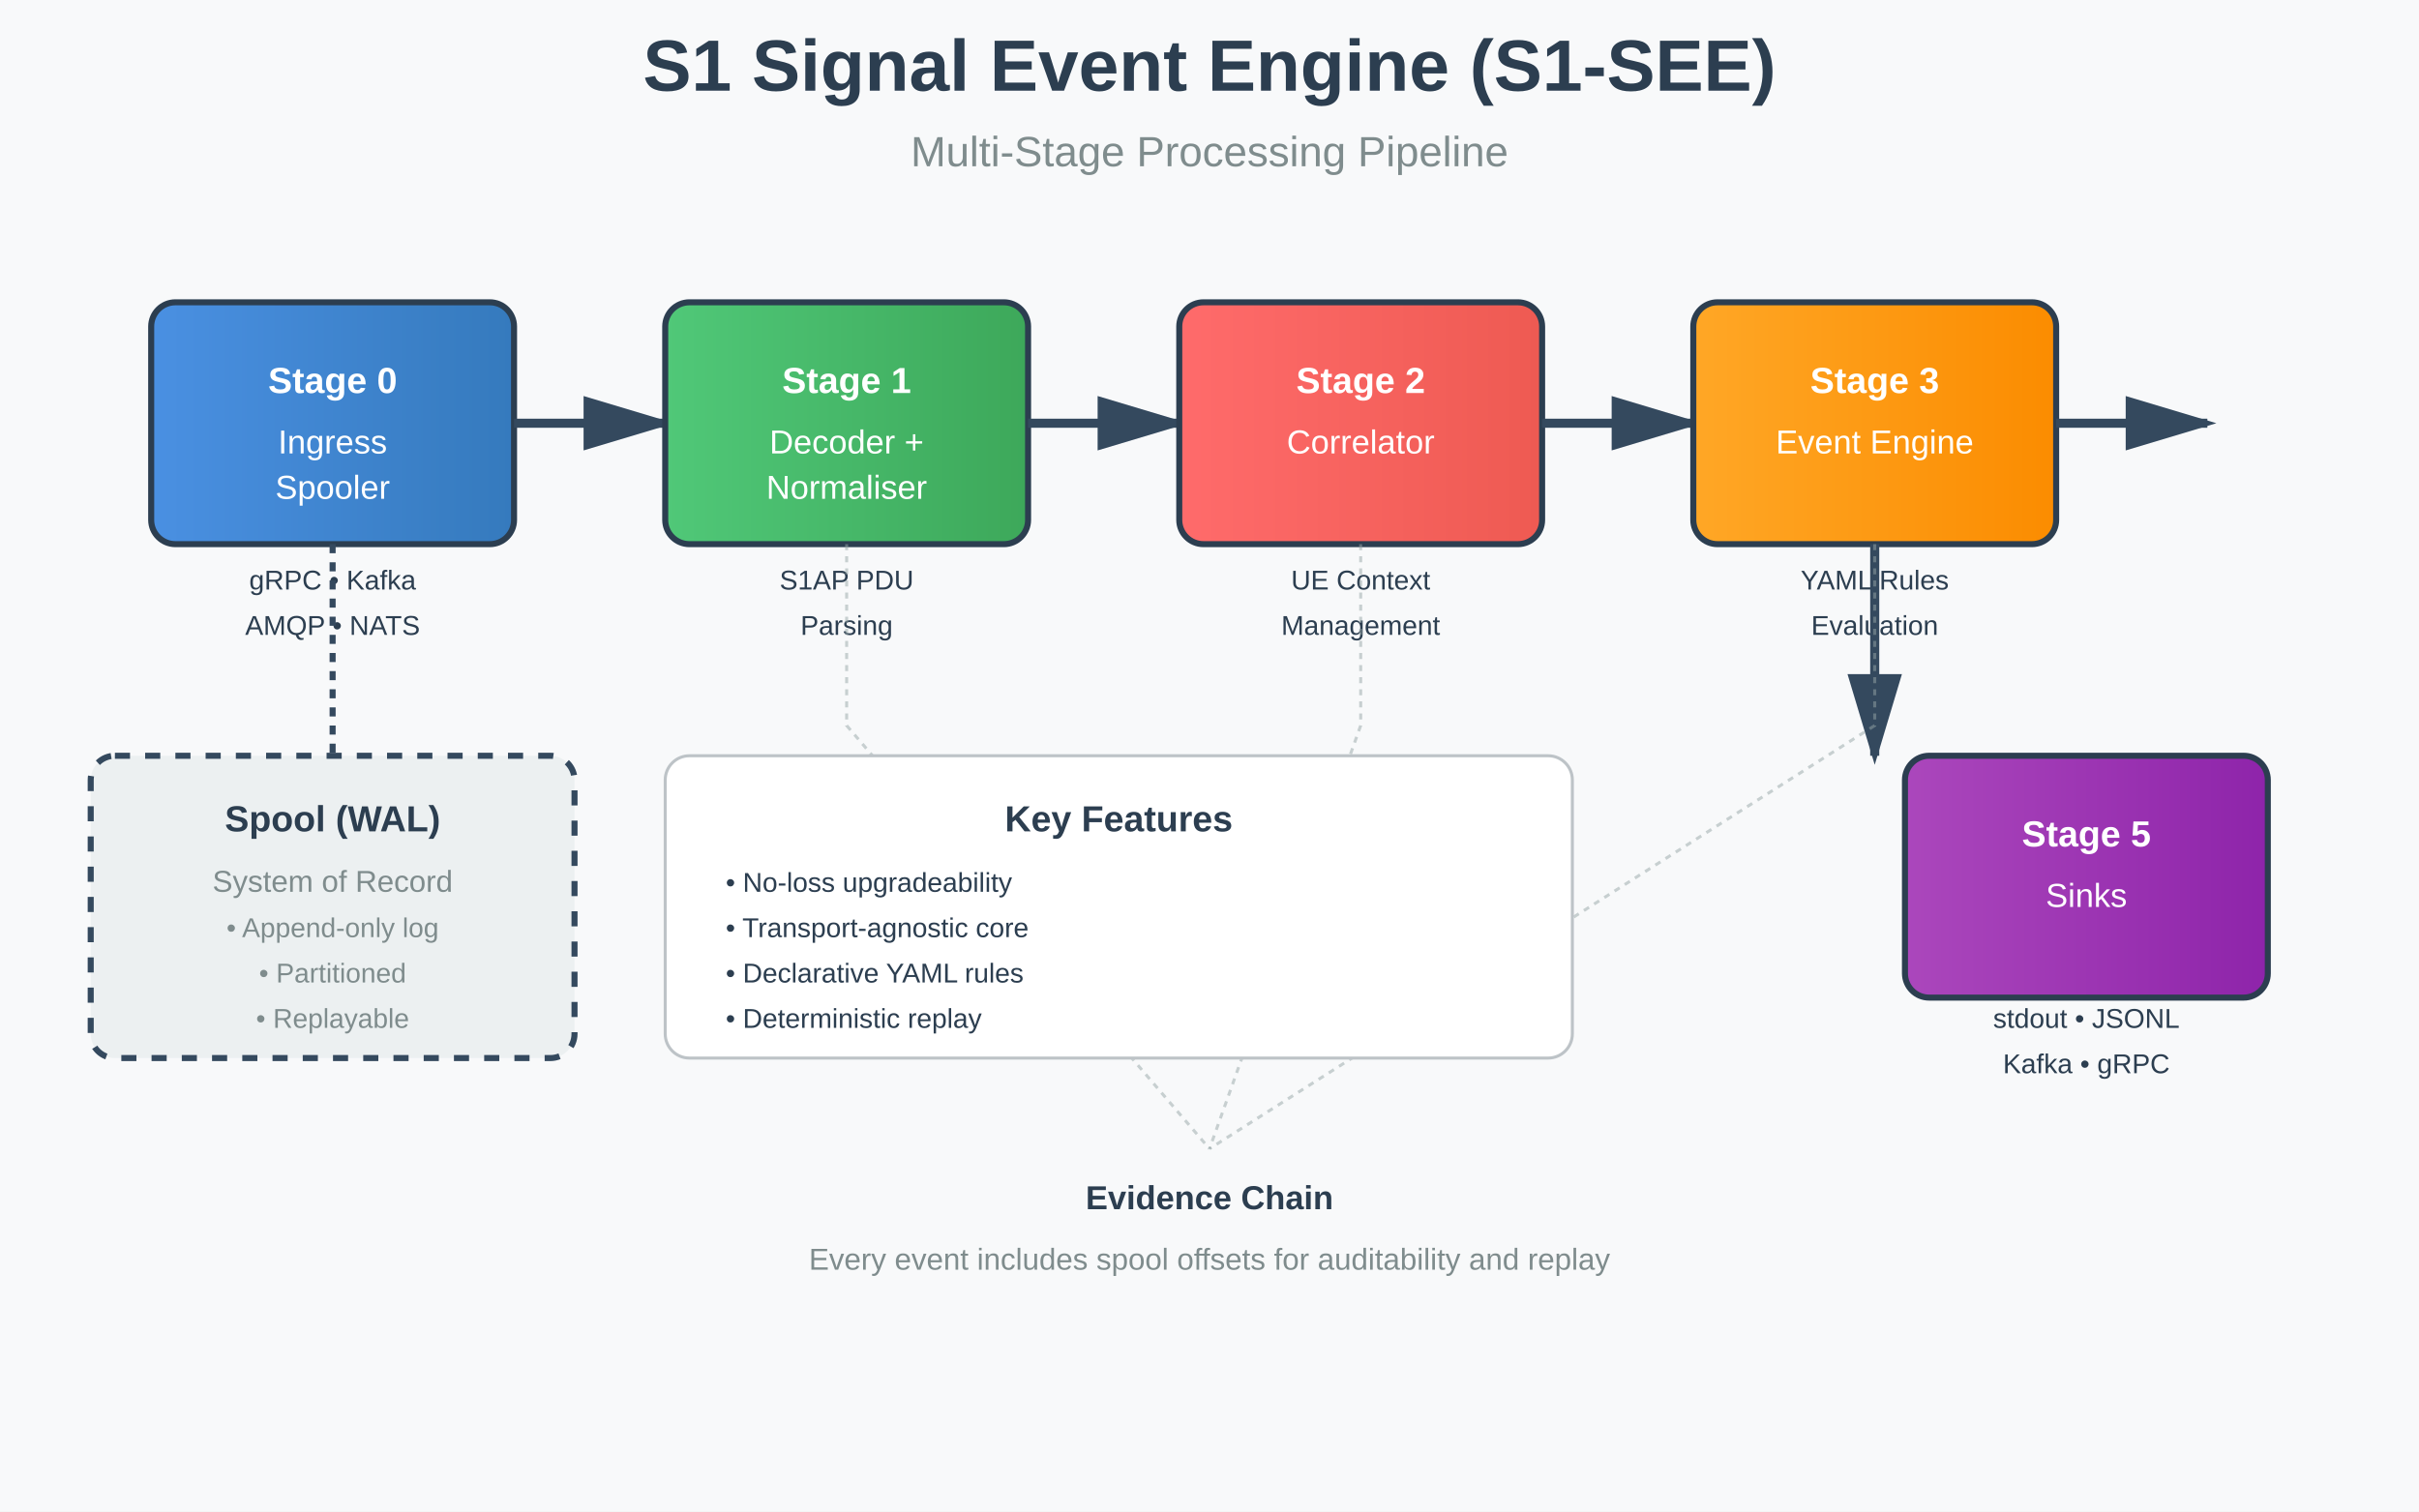
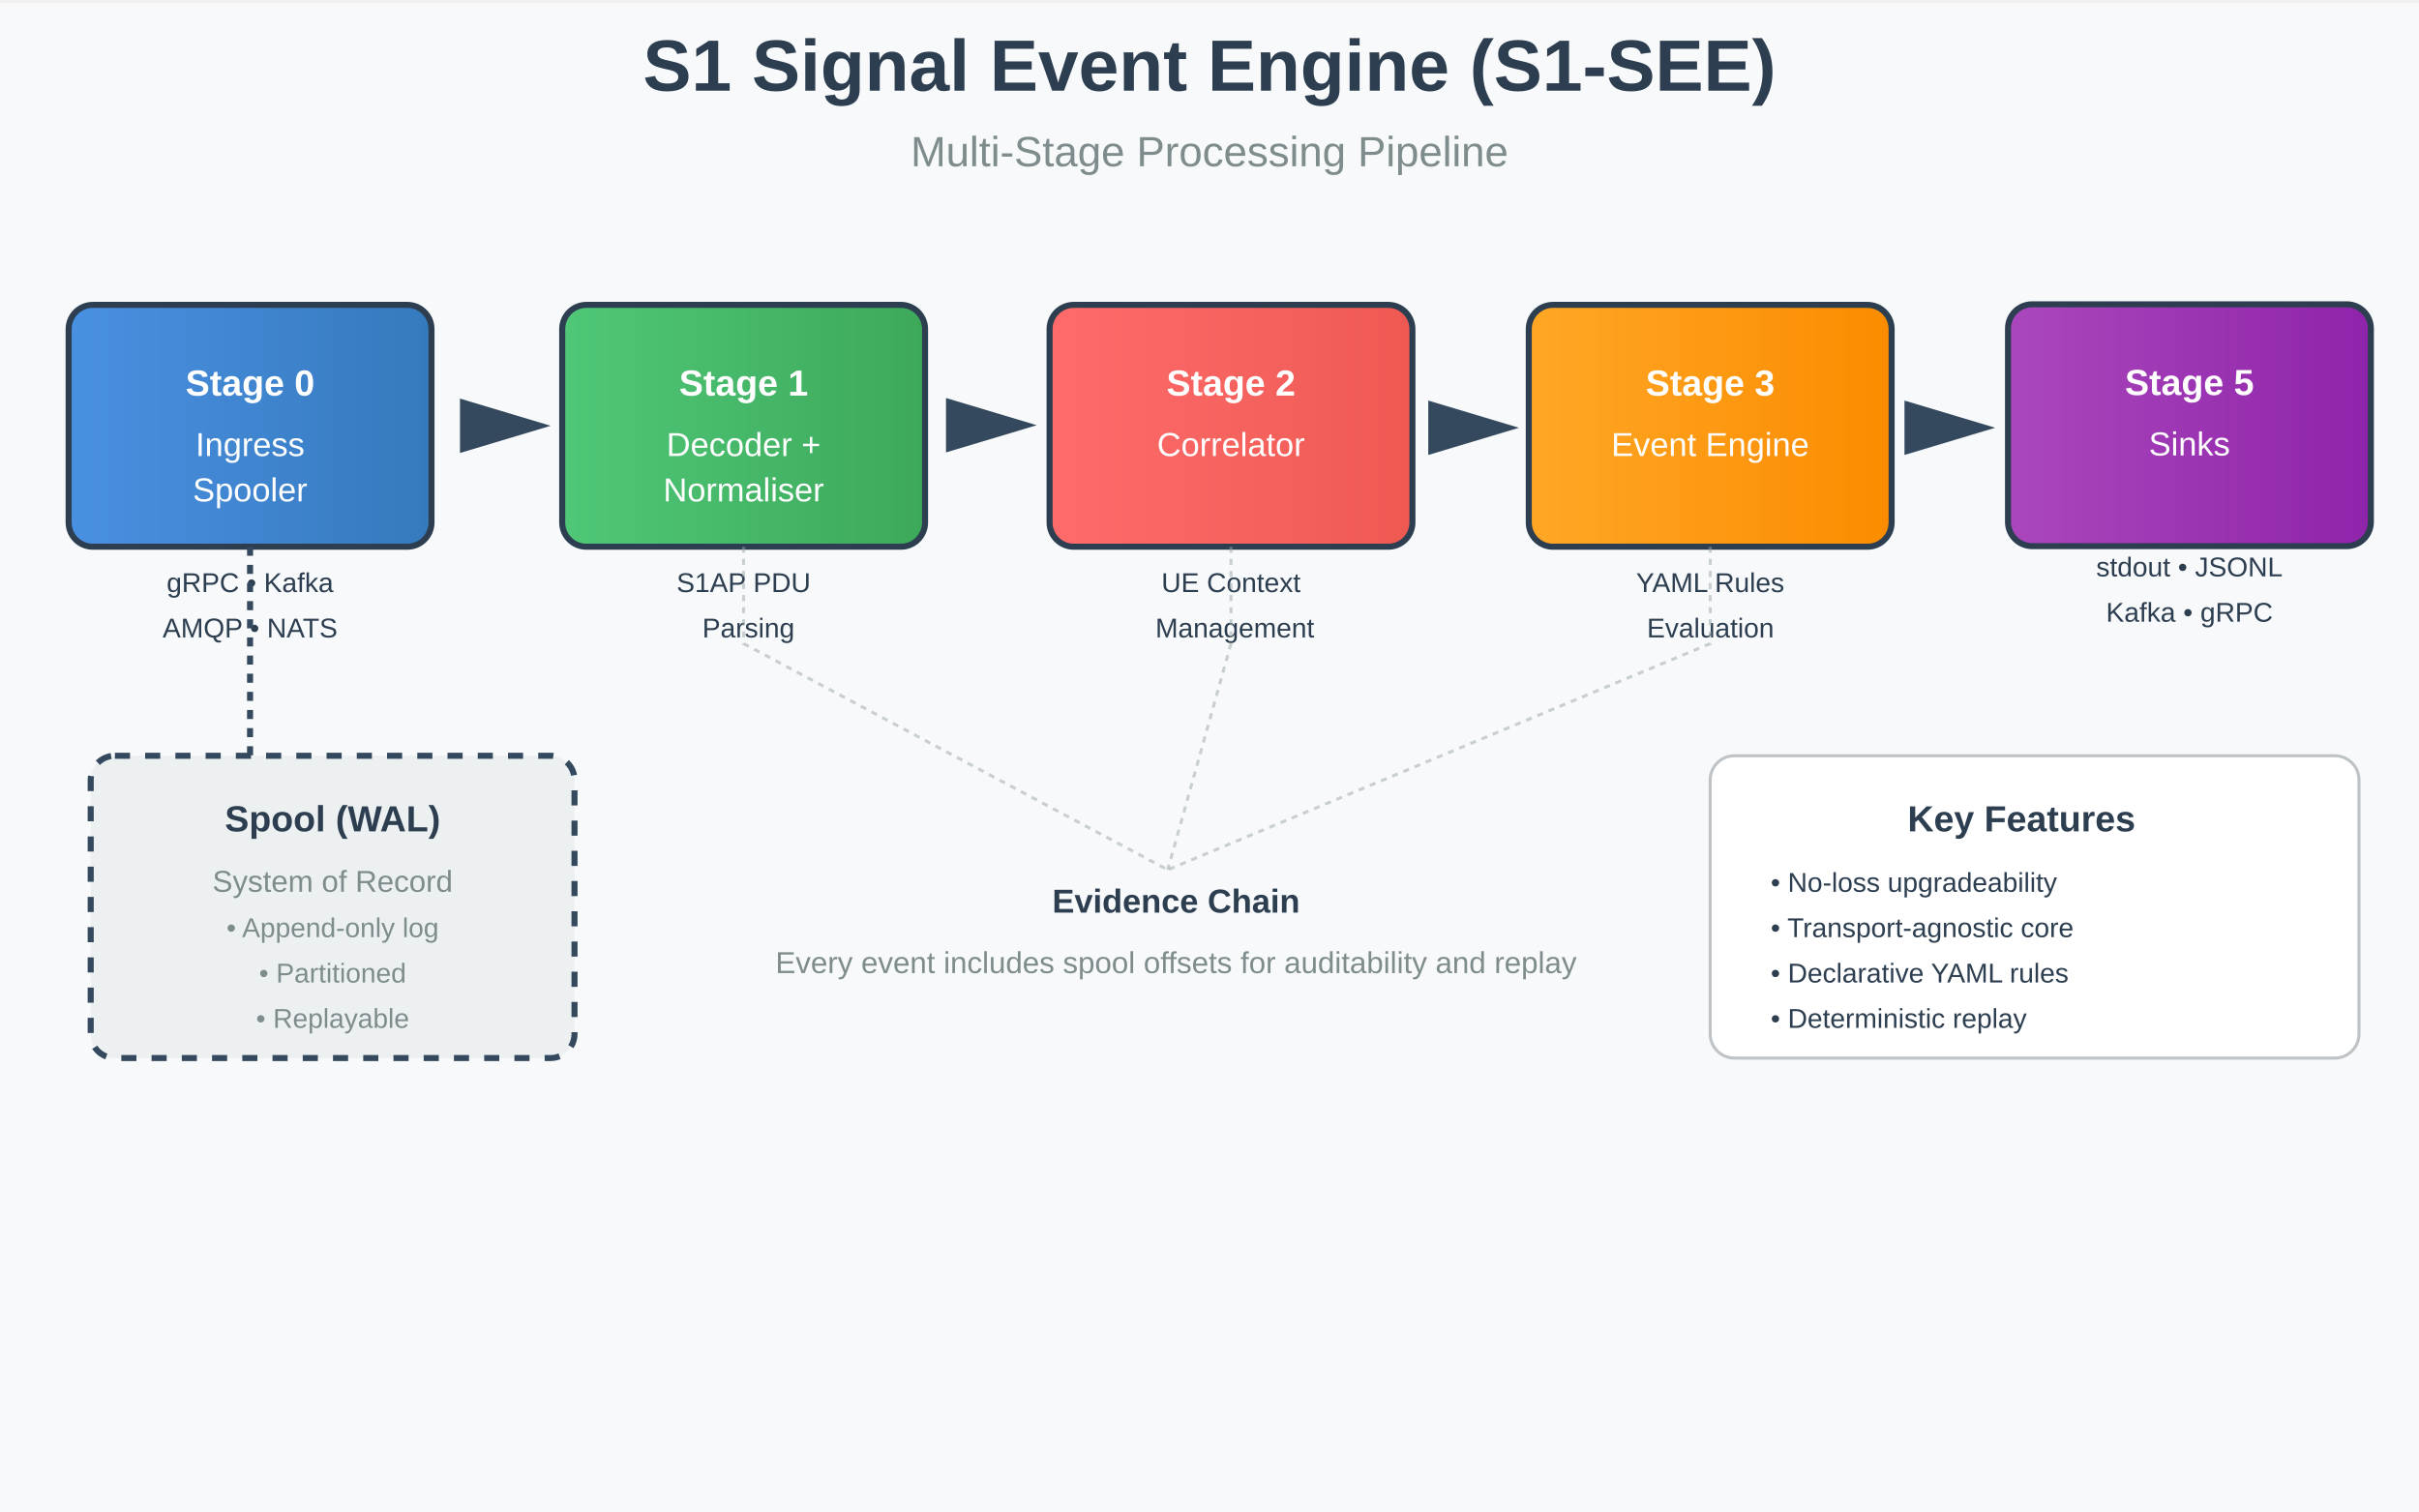
- <svg xmlns="http://www.w3.org/2000/svg" width="800" height="500">
+ <svg xmlns="http://www.w3.org/2000/svg" id="Layer_1" version="1.1" viewBox="0 0 800 500">
  <defs>
-     <linearGradient id="grad1" x1="0%" y1="0%" x2="100%" y2="0%">
-       <stop offset="0%" style="stop-color:#4a90e2;stop-opacity:1" />
-       <stop offset="100%" style="stop-color:#357abd;stop-opacity:1" />
-     </linearGradient>
-     <linearGradient id="grad2" x1="0%" y1="0%" x2="100%" y2="0%">
-       <stop offset="0%" style="stop-color:#50c878;stop-opacity:1" />
-       <stop offset="100%" style="stop-color:#3da85a;stop-opacity:1" />
-     </linearGradient>
-     <linearGradient id="grad3" x1="0%" y1="0%" x2="100%" y2="0%">
-       <stop offset="0%" style="stop-color:#ff6b6b;stop-opacity:1" />
-       <stop offset="100%" style="stop-color:#ee5a52;stop-opacity:1" />
-     </linearGradient>
-     <linearGradient id="grad4" x1="0%" y1="0%" x2="100%" y2="0%">
-       <stop offset="0%" style="stop-color:#ffa726;stop-opacity:1" />
-       <stop offset="100%" style="stop-color:#fb8c00;stop-opacity:1" />
-     </linearGradient>
-     <linearGradient id="grad5" x1="0%" y1="0%" x2="100%" y2="0%">
-       <stop offset="0%" style="stop-color:#ab47bc;stop-opacity:1" />
-       <stop offset="100%" style="stop-color:#8e24aa;stop-opacity:1" />
+     <style>
+       .st0, .st1, .st2 {
+         fill: none;
+       }
+ 
+       .st3 {
+         fill: #ecf0f1;
+         stroke-dasharray: 5 5;
+       }
+ 
+       .st3, .st2 {
+         stroke: #34495e;
+       }
+ 
+       .st3, .st2, .st4, .st5, .st6, .st7, .st8 {
+         stroke-width: 2px;
+       }
+ 
+       .st9, .st10 {
+         font-size: 9px;
+       }
+ 
+       .st9, .st10, .st1, .st11, .st12, .st13, .st14, .st15, .st16, .st17 {
+         isolation: isolate;
+       }
+ 
+       .st9, .st10, .st11, .st15, .st16 {
+         font-family: ArialMT, Arial;
+       }
+ 
+       .st9, .st11, .st16 {
+         fill: #7f8c8d;
+       }
+ 
+       .st10, .st12, .st14, .st17 {
+         fill: #2c3e50;
+       }
+ 
+       .st1 {
+         opacity: .5;
+         stroke: #95a5a6;
+         stroke-dasharray: 2 2;
+       }
+ 
+       .st11 {
+         font-size: 10px;
+       }
+ 
+       .st12, .st13, .st14, .st17 {
+         font-family: Arial-BoldMT, Arial;
+         font-weight: 700;
+       }
+ 
+       .st12, .st15 {
+         font-size: 11px;
+       }
+ 
+       .st2 {
+         stroke-dasharray: 3 3;
+       }
+ 
+       .st4 {
+         fill: url(#linear-gradient4);
+       }
+ 
+       .st4, .st5, .st6, .st7, .st8 {
+         stroke: #2c3e50;
+       }
+ 
+       .st5 {
+         fill: url(#linear-gradient3);
+       }
+ 
+       .st6 {
+         fill: url(#linear-gradient1);
+       }
+ 
+       .st7 {
+         fill: url(#linear-gradient2);
+       }
+ 
+       .st13, .st15, .st18 {
+         fill: #fff;
+       }
+ 
+       .st13, .st17 {
+         font-size: 12px;
+       }
+ 
+       .st19 {
+         fill: #f8f9fa;
+       }
+ 
+       .st14 {
+         font-size: 24px;
+       }
+ 
+       .st16 {
+         font-size: 14px;
+       }
+ 
+       .st18 {
+         stroke: #bdc3c7;
+       }
+ 
+       .st8 {
+         fill: url(#linear-gradient);
+       }
+ 
+       .st20 {
+         fill: #34495e;
+       }
+     </style>
+     <linearGradient id="linear-gradient" x1="-554.57" y1="786.88" x2="-553.57" y2="786.88" gradientTransform="translate(66571 63091) scale(120 -80)" gradientUnits="userSpaceOnUse">
+       <stop offset="0" stop-color="#4a90e2" />
+       <stop offset="1" stop-color="#357abd" />
+     </linearGradient>
+     <linearGradient id="linear-gradient1" x1="-554.63" y1="786.88" x2="-553.63" y2="786.88" gradientTransform="translate(66741 63091) scale(120 -80)" gradientUnits="userSpaceOnUse">
+       <stop offset="0" stop-color="#50c878" />
+       <stop offset="1" stop-color="#3da85a" />
+     </linearGradient>
+     <linearGradient id="linear-gradient2" x1="-554.7" y1="786.88" x2="-553.7" y2="786.88" gradientTransform="translate(66911 63091) scale(120 -80)" gradientUnits="userSpaceOnUse">
+       <stop offset="0" stop-color="#ff6b6b" />
+       <stop offset="1" stop-color="#ee5a52" />
+     </linearGradient>
+     <linearGradient id="linear-gradient3" x1="-554.8" y1="786.88" x2="-553.8" y2="786.88" gradientTransform="translate(67081 63091) scale(120 -80)" gradientUnits="userSpaceOnUse">
+       <stop offset="0" stop-color="#ffa726" />
+       <stop offset="1" stop-color="#fb8c00" />
+     </linearGradient>
+     <linearGradient id="linear-gradient4" x1="-554.06" y1="788.75" x2="-553.06" y2="788.75" gradientTransform="translate(67151 63241) scale(120 -80)" gradientUnits="userSpaceOnUse">
+       <stop offset="0" stop-color="#ab47bc" />
+       <stop offset="1" stop-color="#8e24aa" />
    </linearGradient>
  </defs>
-   <rect width="800" height="500" fill="#f8f9fa" />
-   <text x="400" y="30" font-family="Arial, sans-serif" font-size="24" font-weight="bold" text-anchor="middle" fill="#2c3e50">S1 Signal Event Engine (S1-SEE)</text>
-   <text x="400" y="55" font-family="Arial, sans-serif" font-size="14" text-anchor="middle" fill="#7f8c8d">Multi-Stage Processing Pipeline</text>
-   <rect x="50" y="100" width="120" height="80" rx="8" fill="url(#grad1)" stroke="#2c3e50" stroke-width="2" />
-   <text x="110" y="130" font-family="Arial, sans-serif" font-size="12" font-weight="bold" text-anchor="middle" fill="white">Stage 0</text>
-   <text x="110" y="150" font-family="Arial, sans-serif" font-size="11" text-anchor="middle" fill="white">Ingress</text>
-   <text x="110" y="165" font-family="Arial, sans-serif" font-size="11" text-anchor="middle" fill="white">Spooler</text>
-   <text x="110" y="195" font-family="Arial, sans-serif" font-size="9" text-anchor="middle" fill="#2c3e50">gRPC • Kafka</text>
-   <text x="110" y="210" font-family="Arial, sans-serif" font-size="9" text-anchor="middle" fill="#2c3e50">AMQP • NATS</text>
-   <path d="M 170 140 L 220 140" stroke="#34495e" stroke-width="3" fill="none" marker-end="url(#arrowhead)" />
-   <rect x="220" y="100" width="120" height="80" rx="8" fill="url(#grad2)" stroke="#2c3e50" stroke-width="2" />
-   <text x="280" y="130" font-family="Arial, sans-serif" font-size="12" font-weight="bold" text-anchor="middle" fill="white">Stage 1</text>
-   <text x="280" y="150" font-family="Arial, sans-serif" font-size="11" text-anchor="middle" fill="white">Decoder +</text>
-   <text x="280" y="165" font-family="Arial, sans-serif" font-size="11" text-anchor="middle" fill="white">Normaliser</text>
-   <text x="280" y="195" font-family="Arial, sans-serif" font-size="9" text-anchor="middle" fill="#2c3e50">S1AP PDU</text>
-   <text x="280" y="210" font-family="Arial, sans-serif" font-size="9" text-anchor="middle" fill="#2c3e50">Parsing</text>
-   <path d="M 340 140 L 390 140" stroke="#34495e" stroke-width="3" fill="none" marker-end="url(#arrowhead)" />
-   <rect x="390" y="100" width="120" height="80" rx="8" fill="url(#grad3)" stroke="#2c3e50" stroke-width="2" />
-   <text x="450" y="130" font-family="Arial, sans-serif" font-size="12" font-weight="bold" text-anchor="middle" fill="white">Stage 2</text>
-   <text x="450" y="150" font-family="Arial, sans-serif" font-size="11" text-anchor="middle" fill="white">Correlator</text>
-   <text x="450" y="195" font-family="Arial, sans-serif" font-size="9" text-anchor="middle" fill="#2c3e50">UE Context</text>
-   <text x="450" y="210" font-family="Arial, sans-serif" font-size="9" text-anchor="middle" fill="#2c3e50">Management</text>
-   <path d="M 510 140 L 560 140" stroke="#34495e" stroke-width="3" fill="none" marker-end="url(#arrowhead)" />
-   <rect x="560" y="100" width="120" height="80" rx="8" fill="url(#grad4)" stroke="#2c3e50" stroke-width="2" />
-   <text x="620" y="130" font-family="Arial, sans-serif" font-size="12" font-weight="bold" text-anchor="middle" fill="white">Stage 3</text>
-   <text x="620" y="150" font-family="Arial, sans-serif" font-size="11" text-anchor="middle" fill="white">Event Engine</text>
-   <text x="620" y="195" font-family="Arial, sans-serif" font-size="9" text-anchor="middle" fill="#2c3e50">YAML Rules</text>
-   <text x="620" y="210" font-family="Arial, sans-serif" font-size="9" text-anchor="middle" fill="#2c3e50">Evaluation</text>
-   <path d="M 680 140 L 730 140" stroke="#34495e" stroke-width="3" fill="none" marker-end="url(#arrowhead)" />
-   <rect x="630" y="250" width="120" height="80" rx="8" fill="url(#grad5)" stroke="#2c3e50" stroke-width="2" />
-   <text x="690" y="280" font-family="Arial, sans-serif" font-size="12" font-weight="bold" text-anchor="middle" fill="white">Stage 5</text>
-   <text x="690" y="300" font-family="Arial, sans-serif" font-size="11" text-anchor="middle" fill="white">Sinks</text>
-   <text x="690" y="340" font-family="Arial, sans-serif" font-size="9" text-anchor="middle" fill="#2c3e50">stdout • JSONL</text>
-   <text x="690" y="355" font-family="Arial, sans-serif" font-size="9" text-anchor="middle" fill="#2c3e50">Kafka • gRPC</text>
-   <path d="M 620 180 L 620 250" stroke="#34495e" stroke-width="3" fill="none" marker-end="url(#arrowhead)" />
-   <rect x="30" y="250" width="160" height="100" rx="8" fill="#ecf0f1" stroke="#34495e" stroke-width="2" stroke-dasharray="5,5" />
-   <text x="110" y="275" font-family="Arial, sans-serif" font-size="12" font-weight="bold" text-anchor="middle" fill="#2c3e50">Spool (WAL)</text>
-   <text x="110" y="295" font-family="Arial, sans-serif" font-size="10" text-anchor="middle" fill="#7f8c8d">System of Record</text>
-   <text x="110" y="310" font-family="Arial, sans-serif" font-size="9" text-anchor="middle" fill="#7f8c8d">• Append-only log</text>
-   <text x="110" y="325" font-family="Arial, sans-serif" font-size="9" text-anchor="middle" fill="#7f8c8d">• Partitioned</text>
-   <text x="110" y="340" font-family="Arial, sans-serif" font-size="9" text-anchor="middle" fill="#7f8c8d">• Replayable</text>
-   <path d="M 110 180 L 110 250" stroke="#34495e" stroke-width="2" fill="none" stroke-dasharray="3,3" />
-   <text x="400" y="400" font-family="Arial, sans-serif" font-size="11" font-weight="bold" text-anchor="middle" fill="#2c3e50">Evidence Chain</text>
-   <text x="400" y="420" font-family="Arial, sans-serif" font-size="10" text-anchor="middle" fill="#7f8c8d">Every event includes spool offsets for auditability and replay</text>
-   <path d="M 280 180 L 280 240 L 400 380" stroke="#95a5a6" stroke-width="1" fill="none" stroke-dasharray="2,2" opacity="0.5" />
-   <path d="M 450 180 L 450 240 L 400 380" stroke="#95a5a6" stroke-width="1" fill="none" stroke-dasharray="2,2" opacity="0.5" />
-   <path d="M 620 180 L 620 240 L 400 380" stroke="#95a5a6" stroke-width="1" fill="none" stroke-dasharray="2,2" opacity="0.5" />
-   <defs>
-     <marker id="arrowhead" markerWidth="10" markerHeight="10" refX="9" refY="3" orient="auto">
-       <polygon points="0 0, 10 3, 0 6" fill="#34495e" />
-     </marker>
-   </defs>
-   <rect x="220" y="250" width="300" height="100" rx="8" fill="#ffffff" stroke="#bdc3c7" stroke-width="1" />
-   <text x="370" y="275" font-family="Arial, sans-serif" font-size="12" font-weight="bold" text-anchor="middle" fill="#2c3e50">Key Features</text>
-   <text x="240" y="295" font-family="Arial, sans-serif" font-size="9" fill="#2c3e50">• No-loss upgradeability</text>
-   <text x="240" y="310" font-family="Arial, sans-serif" font-size="9" fill="#2c3e50">• Transport-agnostic core</text>
-   <text x="240" y="325" font-family="Arial, sans-serif" font-size="9" fill="#2c3e50">• Declarative YAML rules</text>
-   <text x="240" y="340" font-family="Arial, sans-serif" font-size="9" fill="#2c3e50">• Deterministic replay</text>
+   <rect class="st19" y=".85" width="800" height="500" />
+   <text class="st14" transform="translate(212.62 30)">
+     <tspan x="0" y="0">S1 Signal Event Engine (S1-SEE)</tspan>
+   </text>
+   <text class="st16" transform="translate(301.17 55)">
+     <tspan x="0" y="0">Multi-Stage Processing Pipeline</tspan>
+   </text>
+   <rect class="st8" x="22.7" y="100.85" width="120" height="80" rx="8" ry="8" />
+   <text class="st13" transform="translate(61.36 130.85)">
+     <tspan x="0" y="0">Stage 0</tspan>
+   </text>
+   <text class="st15" transform="translate(64.66 150.85)">
+     <tspan x="0" y="0">Ingress</tspan>
+   </text>
+   <text class="st15" transform="translate(63.74 165.85)">
+     <tspan x="0" y="0">Spooler</tspan>
+   </text>
+   <text class="st10" transform="translate(55.11 195.85)">
+     <tspan x="0" y="0">gRPC • Kafka</tspan>
+   </text>
+   <text class="st10" transform="translate(53.79 210.85)">
+     <tspan x="0" y="0">AMQP • NATS</tspan>
+   </text>
+   <path class="st0" d="" />
+   <polygon class="st20" points="152.12 131.85 182.12 140.85 152.12 149.85 152.12 131.85" />
+   <path class="st20" d="M179.12,140.85" marker-end="url(#arrowhead)" />
+   <rect class="st6" x="185.93" y="100.85" width="120" height="80" rx="8" ry="8" />
+   <text class="st13" transform="translate(224.59 130.85)">
+     <tspan x="0" y="0">Stage 1</tspan>
+   </text>
+   <text class="st15" transform="translate(220.4 150.85)">
+     <tspan x="0" y="0">Decoder +</tspan>
+   </text>
+   <text class="st15" transform="translate(219.34 165.85)">
+     <tspan x="0" y="0">Normaliser</tspan>
+   </text>
+   <text class="st10" transform="translate(223.75 195.85)">
+     <tspan x="0" y="0">S1AP PDU</tspan>
+   </text>
+   <text class="st10" transform="translate(232.26 210.85)">
+     <tspan x="0" y="0">Parsing</tspan>
+   </text>
+   <path class="st0" d="" />
+   <polygon class="st20" points="312.86 131.66 342.86 140.66 312.86 149.66 312.86 131.66" />
+   <path class="st20" d="M335.59,140.85" marker-end="url(#arrowhead)" />
+   <rect class="st7" x="347.11" y="100.85" width="120" height="80" rx="8" ry="8" />
+   <text class="st13" transform="translate(385.76 130.85)">
+     <tspan x="0" y="0">Stage 2</tspan>
+   </text>
+   <text class="st15" transform="translate(382.65 150.85)">
+     <tspan x="0" y="0">Correlator</tspan>
+   </text>
+   <text class="st10" transform="translate(384.1 195.85)">
+     <tspan x="0" y="0">UE Context</tspan>
+   </text>
+   <text class="st10" transform="translate(382.11 210.85)">
+     <tspan x="0" y="0">Management</tspan>
+   </text>
+   <path class="st0" d="" />
+   <polygon class="st20" points="472.35 132.5 502.35 141.5 472.35 150.5 472.35 132.5" />
+   <path class="st20" d="M505.59,140.85" marker-end="url(#arrowhead)" />
+   <rect class="st5" x="505.59" y="100.85" width="120" height="80" rx="8" ry="8" />
+   <text class="st13" transform="translate(544.25 130.85)">
+     <tspan x="0" y="0">Stage 3</tspan>
+   </text>
+   <text class="st15" transform="translate(532.88 150.85)">
+     <tspan x="0" y="0">Event Engine</tspan>
+   </text>
+   <text class="st10" transform="translate(541.09 195.85)">
+     <tspan x="0" y="0">YAML Rules</tspan>
+   </text>
+   <text class="st10" transform="translate(544.67 210.85)">
+     <tspan x="0" y="0">Evaluation</tspan>
+   </text>
+   <path class="st0" d="" />
+   <path class="st20" d="M726.81,141.5" marker-end="url(#arrowhead)" />
+   <rect class="st4" x="664.08" y="100.66" width="120" height="80" rx="8" ry="8" />
+   <text class="st13" transform="translate(702.74 130.66)">
+     <tspan x="0" y="0">Stage 5</tspan>
+   </text>
+   <text class="st15" transform="translate(710.63 150.66)">
+     <tspan x="0" y="0">Sinks</tspan>
+   </text>
+   <text class="st10" transform="translate(693.24 190.66)">
+     <tspan x="0" y="0">stdout • JSONL</tspan>
+   </text>
+   <text class="st10" transform="translate(696.5 205.66)">
+     <tspan x="0" y="0">Kafka • gRPC</tspan>
+   </text>
+   <path class="st0" d="" />
+   <path class="st20" d="M657.28,99.15" marker-end="url(#arrowhead)" />
+   <rect class="st3" x="30" y="250" width="160" height="100" rx="8" ry="8" />
+   <text class="st17" transform="translate(74.34 275)">
+     <tspan x="0" y="0">Spool (WAL)</tspan>
+   </text>
+   <text class="st11" transform="translate(70.26 295)">
+     <tspan x="0" y="0">System of Record</tspan>
+   </text>
+   <text class="st9" transform="translate(74.9 310)">
+     <tspan x="0" y="0">• Append-only log</tspan>
+   </text>
+   <text class="st9" transform="translate(85.66 325)">
+     <tspan x="0" y="0">• Partitioned</tspan>
+   </text>
+   <text class="st9" transform="translate(84.66 340)">
+     <tspan x="0" y="0">• Replayable</tspan>
+   </text>
+   <path class="st2" d="M82.7,180.85v70" />
+   <text class="st12" transform="translate(347.99 301.89)">
+     <tspan x="0" y="0">Evidence Chain</tspan>
+   </text>
+   <text class="st11" transform="translate(256.46 321.89)">
+     <tspan x="0" y="0">Every event includes spool offsets for auditability and replay</tspan>
+   </text>
+   <path class="st1" d="M245.93,180.85v32.06l140.25,74.81" />
+   <path class="st1" d="M407.11,180.85v32.06l-20.92,74.81" />
+   <path class="st1" d="M565.59,180.85v32.06l-179.41,74.81" />
+   <rect class="st18" x="565.59" y="250" width="214.56" height="100" rx="8" ry="8" />
+   <text class="st17" transform="translate(630.87 275)">
+     <tspan x="0" y="0">Key Features</tspan>
+   </text>
+   <text class="st10" transform="translate(585.59 295)">
+     <tspan x="0" y="0">• No-loss upgradeability</tspan>
+   </text>
+   <text class="st10" transform="translate(585.59 310)">
+     <tspan x="0" y="0">• Transport-agnostic core</tspan>
+   </text>
+   <text class="st10" transform="translate(585.59 325)">
+     <tspan x="0" y="0">• Declarative YAML rules</tspan>
+   </text>
+   <text class="st10" transform="translate(585.59 340)">
+     <tspan x="0" y="0">• Deterministic replay</tspan>
+   </text>
+   <polygon class="st20" points="629.84 132.5 659.84 141.5 629.84 150.5 629.84 132.5" />
</svg>
